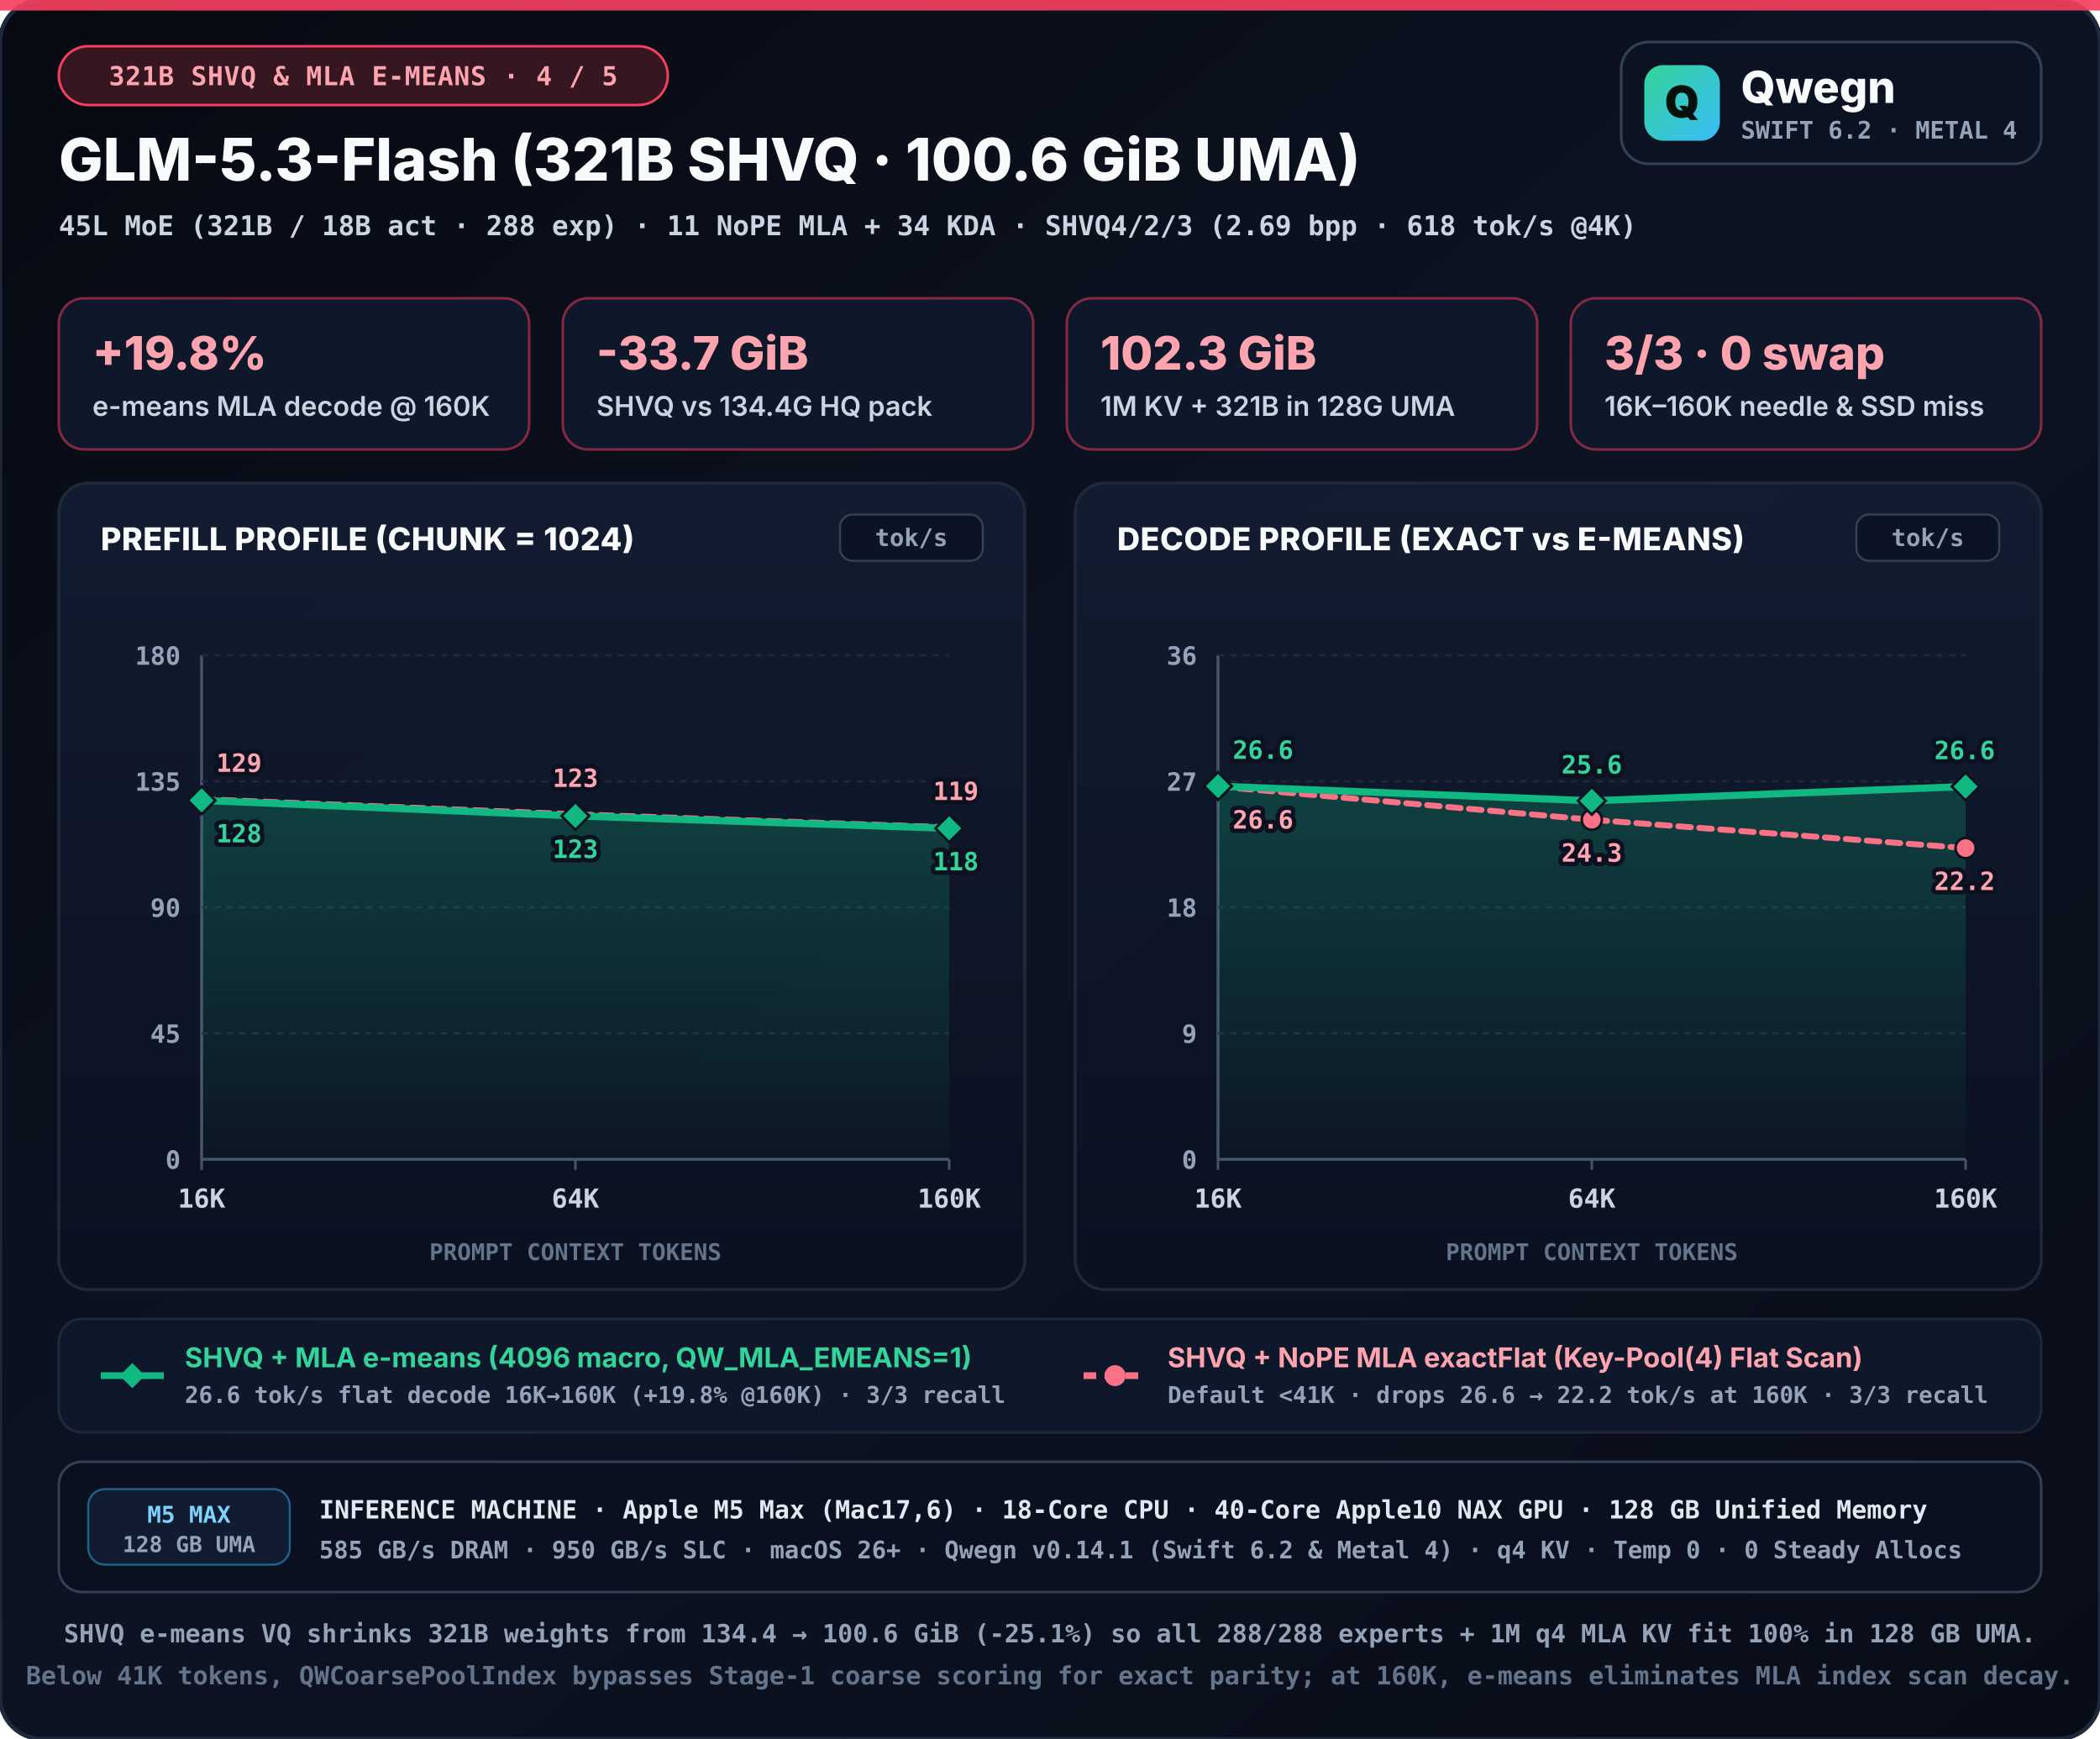
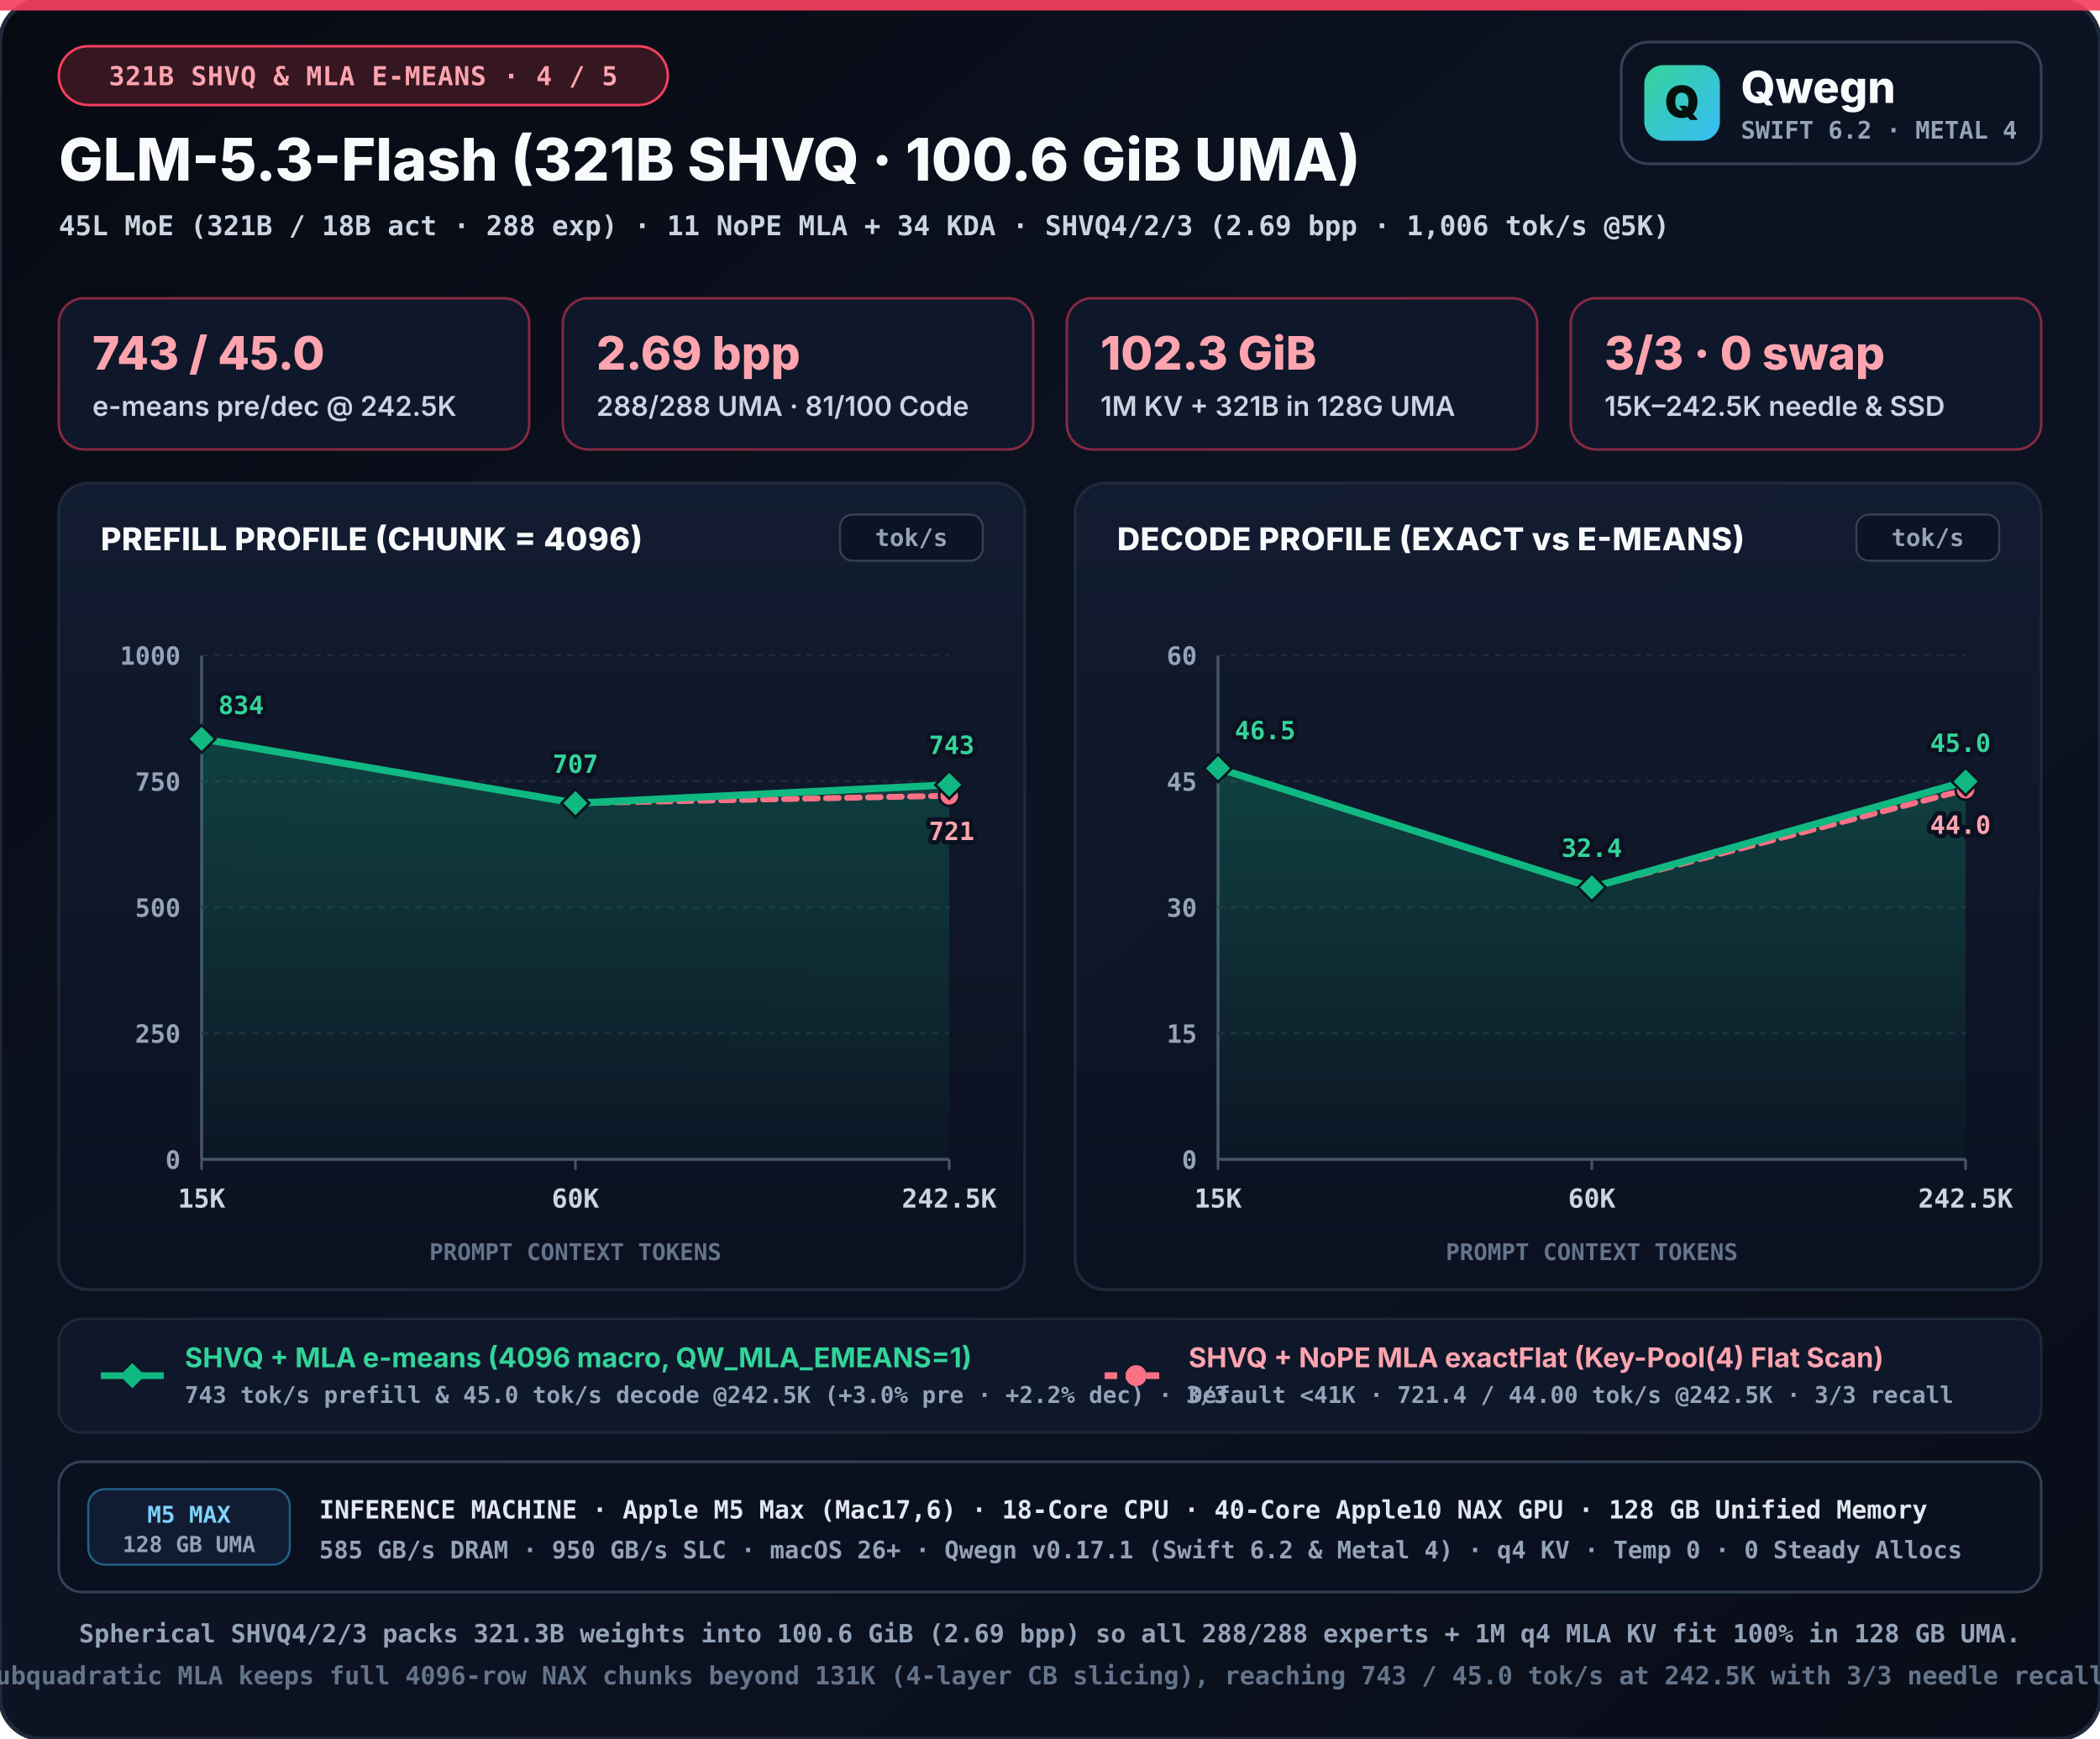
<svg xmlns="http://www.w3.org/2000/svg" viewBox="0 0 1000 828" width="1000" height="828">
  <defs>
    <linearGradient id="bg" x1="0" y1="0" x2="1" y2="1">
      <stop offset="0" stop-color="#070a12" />
      <stop offset="0.5" stop-color="#0d1323" />
      <stop offset="1" stop-color="#090d18" />
    </linearGradient>
    <linearGradient id="card" x1="0" y1="0" x2="0" y2="1">
      <stop offset="0" stop-color="#131c31" stop-opacity="0.96" />
      <stop offset="1" stop-color="#0b1120" stop-opacity="0.98" />
    </linearGradient>
    <linearGradient id="aEm" x1="0" y1="0" x2="0" y2="1">
      <stop offset="0" stop-color="#10b981" stop-opacity="0.25" />
      <stop offset="1" stop-color="#10b981" stop-opacity="0.02" />
    </linearGradient>
    <linearGradient id="aCy" x1="0" y1="0" x2="0" y2="1">
      <stop offset="0" stop-color="#38bdf8" stop-opacity="0.25" />
      <stop offset="1" stop-color="#38bdf8" stop-opacity="0.02" />
    </linearGradient>
    <linearGradient id="aPu" x1="0" y1="0" x2="0" y2="1">
      <stop offset="0" stop-color="#a855f7" stop-opacity="0.25" />
      <stop offset="1" stop-color="#a855f7" stop-opacity="0.02" />
    </linearGradient>
    <linearGradient id="aRo" x1="0" y1="0" x2="0" y2="1">
      <stop offset="0" stop-color="#f43f5e" stop-opacity="0.24" />
      <stop offset="1" stop-color="#f43f5e" stop-opacity="0.02" />
    </linearGradient>
    <linearGradient id="mark" x1="0" y1="0" x2="1" y2="1">
      <stop offset="0" stop-color="#34d399" />
      <stop offset="1" stop-color="#38bdf8" />
    </linearGradient>
  </defs>
  <style>
    svg { text-rendering: geometricPrecision; -webkit-font-smoothing: antialiased; }
    .sans { font-family: -apple-system, BlinkMacSystemFont, "SF Pro Display", "Inter", "Segoe UI", system-ui, sans-serif; }
    .mono { font-family: "SF Mono", "JetBrains Mono", Menlo, Consolas, monospace; font-weight: 600; }
  </style>
  <rect width="1000" height="828" rx="20" fill="url(#bg)" stroke="#1e293b" stroke-width="2" />
  <rect x="0" y="0" width="1000" height="5" fill="#f43f5e" opacity="0.92" />
  <g transform="translate(28, 22)">
    <rect x="0" y="0" width="290" height="28" rx="14" fill="#361620" stroke="#f43f5e" stroke-width="1.2" />
    <text x="145.0" y="18.6" text-anchor="middle" class="mono" font-size="12.5" font-weight="700" fill="#fda4af" letter-spacing="0.3">321B SHVQ &amp; MLA E-MEANS · 4 / 5</text>
    <text x="0" y="64" class="sans" font-size="28" font-weight="800" fill="#f8fafc">GLM-5.3-Flash (321B SHVQ · 100.6 GiB UMA)</text>
-     <text x="0" y="90" class="mono" font-size="13" fill="#cbd5e1">45L MoE (321B / 18B act · 288 exp) · 11 NoPE MLA + 34 KDA · SHVQ4/2/3 (2.69 bpp · 618 tok/s @4K)</text>
+     <text x="0" y="90" class="mono" font-size="13" fill="#cbd5e1">45L MoE (321B / 18B act · 288 exp) · 11 NoPE MLA + 34 KDA · SHVQ4/2/3 (2.69 bpp · 1,006 tok/s @5K)</text>
  </g>
  <g transform="translate(772, 20)">
    <rect width="200" height="58" rx="13" fill="#0b1222" stroke="#334155" stroke-width="1.3" />
    <rect x="11" y="11" width="36" height="36" rx="9" fill="url(#mark)" />
    <text x="29" y="36" text-anchor="middle" class="sans" font-size="21" font-weight="900" fill="#04110c">Q</text>
    <text x="57" y="29" class="sans" font-size="21" font-weight="800" fill="#f8fafc">Qwegn</text>
    <text x="57" y="46" class="mono" font-size="11.5" font-weight="700" fill="#94a3b8">SWIFT 6.2 · METAL 4</text>
  </g>
  <g transform="translate(28, 142)">
    <rect width="224" height="72" rx="12" fill="#0f172a" stroke="#f43f5e" stroke-opacity="0.52" stroke-width="1.2" />
-     <text x="16" y="34" class="sans" font-size="22" font-weight="800" fill="#fda4af">+19.8%</text>
-     <text x="16" y="56" class="sans" font-size="13" font-weight="600" fill="#cbd5e1">e-means MLA decode @ 160K</text>
+     <text x="16" y="34" class="sans" font-size="22" font-weight="800" fill="#fda4af">743 / 45.0</text>
+     <text x="16" y="56" class="sans" font-size="13" font-weight="600" fill="#cbd5e1">e-means pre/dec @ 242.5K</text>
  </g>
  <g transform="translate(268, 142)">
    <rect width="224" height="72" rx="12" fill="#0f172a" stroke="#f43f5e" stroke-opacity="0.52" stroke-width="1.2" />
-     <text x="16" y="34" class="sans" font-size="22" font-weight="800" fill="#fda4af">-33.7 GiB</text>
-     <text x="16" y="56" class="sans" font-size="13" font-weight="600" fill="#cbd5e1">SHVQ vs 134.4G HQ pack</text>
+     <text x="16" y="34" class="sans" font-size="22" font-weight="800" fill="#fda4af">2.69 bpp</text>
+     <text x="16" y="56" class="sans" font-size="13" font-weight="600" fill="#cbd5e1">288/288 UMA · 81/100 Code</text>
  </g>
  <g transform="translate(508, 142)">
    <rect width="224" height="72" rx="12" fill="#0f172a" stroke="#f43f5e" stroke-opacity="0.52" stroke-width="1.2" />
    <text x="16" y="34" class="sans" font-size="22" font-weight="800" fill="#fda4af">102.3 GiB</text>
    <text x="16" y="56" class="sans" font-size="13" font-weight="600" fill="#cbd5e1">1M KV + 321B in 128G UMA</text>
  </g>
  <g transform="translate(748, 142)">
    <rect width="224" height="72" rx="12" fill="#0f172a" stroke="#f43f5e" stroke-opacity="0.52" stroke-width="1.2" />
    <text x="16" y="34" class="sans" font-size="22" font-weight="800" fill="#fda4af">3/3 · 0 swap</text>
-     <text x="16" y="56" class="sans" font-size="13" font-weight="600" fill="#cbd5e1">16K–160K needle &amp; SSD miss</text>
+     <text x="16" y="56" class="sans" font-size="13" font-weight="600" fill="#cbd5e1">15K–242.5K needle &amp; SSD</text>
  </g>
  <g transform="translate(28, 230)">
    <rect width="460" height="384" rx="14" fill="url(#card)" stroke="#1e293b" stroke-width="1.4" />
-     <text x="20" y="32" class="sans" font-size="15" font-weight="800" fill="#f8fafc" letter-spacing="0.2">PREFILL PROFILE (CHUNK = 1024)</text>
+     <text x="20" y="32" class="sans" font-size="15" font-weight="800" fill="#f8fafc" letter-spacing="0.2">PREFILL PROFILE (CHUNK = 4096)</text>
    <rect x="372" y="15" width="68" height="22" rx="6" fill="#0b1324" stroke="#334155" stroke-width="1" />
    <text x="406" y="30" text-anchor="middle" class="mono" font-size="11.5" fill="#94a3b8">tok/s</text>
    <line x1="68.0" y1="322.0" x2="424.0" y2="322.0" stroke="#475569" stroke-width="1.4" />
    <line x1="68.0" y1="82.0" x2="68.0" y2="322.0" stroke="#475569" stroke-width="1.4" />
    <text x="58.0" y="326.5" text-anchor="end" class="mono" font-size="12" fill="#94a3b8">0</text>
    <line x1="68.0" y1="262.0" x2="424.0" y2="262.0" stroke="#1e293b" stroke-width="1" stroke-dasharray="3 3" />
-     <text x="58.0" y="266.5" text-anchor="end" class="mono" font-size="12" fill="#94a3b8">45</text>
+     <text x="58.0" y="266.5" text-anchor="end" class="mono" font-size="12" fill="#94a3b8">250</text>
    <line x1="68.0" y1="202.0" x2="424.0" y2="202.0" stroke="#1e293b" stroke-width="1" stroke-dasharray="3 3" />
-     <text x="58.0" y="206.5" text-anchor="end" class="mono" font-size="12" fill="#94a3b8">90</text>
+     <text x="58.0" y="206.5" text-anchor="end" class="mono" font-size="12" fill="#94a3b8">500</text>
    <line x1="68.0" y1="142.0" x2="424.0" y2="142.0" stroke="#1e293b" stroke-width="1" stroke-dasharray="3 3" />
-     <text x="58.0" y="146.5" text-anchor="end" class="mono" font-size="12" fill="#94a3b8">135</text>
+     <text x="58.0" y="146.5" text-anchor="end" class="mono" font-size="12" fill="#94a3b8">750</text>
    <line x1="68.0" y1="82.0" x2="424.0" y2="82.0" stroke="#1e293b" stroke-width="1" stroke-dasharray="3 3" />
-     <text x="58.0" y="86.5" text-anchor="end" class="mono" font-size="12" fill="#94a3b8">180</text>
+     <text x="58.0" y="86.5" text-anchor="end" class="mono" font-size="12" fill="#94a3b8">1000</text>
    <line x1="68.0" y1="322.0" x2="68.0" y2="327.0" stroke="#475569" stroke-width="1.2" />
-     <text x="68.0" y="345.0" text-anchor="middle" class="mono" font-size="12.5" fill="#cbd5e1">16K</text>
+     <text x="68.0" y="345.0" text-anchor="middle" class="mono" font-size="12.5" fill="#cbd5e1">15K</text>
    <line x1="246.0" y1="322.0" x2="246.0" y2="327.0" stroke="#475569" stroke-width="1.2" />
-     <text x="246.0" y="345.0" text-anchor="middle" class="mono" font-size="12.5" fill="#cbd5e1">64K</text>
+     <text x="246.0" y="345.0" text-anchor="middle" class="mono" font-size="12.5" fill="#cbd5e1">60K</text>
    <line x1="424.0" y1="322.0" x2="424.0" y2="327.0" stroke="#475569" stroke-width="1.2" />
-     <text x="424.0" y="345.0" text-anchor="middle" class="mono" font-size="12.5" fill="#cbd5e1">160K</text>
+     <text x="424.0" y="345.0" text-anchor="middle" class="mono" font-size="12.5" fill="#cbd5e1">242.5K</text>
    <text x="246.0" y="370.0" text-anchor="middle" class="mono" font-size="11" fill="#64748b">PROMPT CONTEXT TOKENS</text>
-     <polygon points="68.0,151.1 246.0,158.5 424.0,164.4 424.0,322.0 68.0,322.0" fill="url(#aEm)" />
-     <polyline points="68.0,150.5 246.0,157.7 424.0,163.9" fill="none" stroke="#fb7185" stroke-width="2.8" stroke-linejoin="round" stroke-linecap="round" stroke-dasharray="6 4" />
-     <circle cx="68.0" cy="150.5" r="4.8" fill="#fb7185" stroke="#0b1220" stroke-width="1.2" />
-     <circle cx="246.0" cy="157.7" r="4.8" fill="#fb7185" stroke="#0b1220" stroke-width="1.2" />
-     <circle cx="424.0" cy="163.9" r="4.8" fill="#fb7185" stroke="#0b1220" stroke-width="1.2" />
-     <polyline points="68.0,151.1 246.0,158.5 424.0,164.4" fill="none" stroke="#10b981" stroke-width="3.4" stroke-linejoin="round" stroke-linecap="round" />
-     <polygon points="68.0,144.5 74.6,151.1 68.0,157.7 61.4,151.1" fill="#10b981" stroke="#0b1220" stroke-width="1.2" />
-     <polygon points="246.0,151.9 252.6,158.5 246.0,165.1 239.4,158.5" fill="#10b981" stroke="#0b1220" stroke-width="1.2" />
-     <polygon points="424.0,157.8 430.6,164.4 424.0,171.0 417.4,164.4" fill="#10b981" stroke="#0b1220" stroke-width="1.2" />
-     <text x="75.0" y="137.5" text-anchor="start" class="mono" font-size="12" font-weight="700" fill="none" stroke="#0b1120" stroke-width="4.2" stroke-linejoin="round">129</text>
-     <text x="75.0" y="137.5" text-anchor="start" class="mono" font-size="12" font-weight="700" fill="#fda4af">129</text>
-     <text x="75.0" y="171.1" text-anchor="start" class="mono" font-size="12" font-weight="800" fill="none" stroke="#0b1120" stroke-width="4.2" stroke-linejoin="round">128</text>
-     <text x="75.0" y="171.1" text-anchor="start" class="mono" font-size="12" font-weight="800" fill="#34d399">128</text>
-     <text x="246.0" y="144.7" text-anchor="middle" class="mono" font-size="12" font-weight="700" fill="none" stroke="#0b1120" stroke-width="4.2" stroke-linejoin="round">123</text>
-     <text x="246.0" y="144.7" text-anchor="middle" class="mono" font-size="12" font-weight="700" fill="#fda4af">123</text>
-     <text x="246.0" y="178.5" text-anchor="middle" class="mono" font-size="12" font-weight="800" fill="none" stroke="#0b1120" stroke-width="4.2" stroke-linejoin="round">123</text>
-     <text x="246.0" y="178.5" text-anchor="middle" class="mono" font-size="12" font-weight="800" fill="#34d399">123</text>
-     <text x="438.0" y="150.9" text-anchor="end" class="mono" font-size="12" font-weight="700" fill="none" stroke="#0b1120" stroke-width="4.2" stroke-linejoin="round">119</text>
-     <text x="438.0" y="150.9" text-anchor="end" class="mono" font-size="12" font-weight="700" fill="#fda4af">119</text>
-     <text x="438.0" y="184.4" text-anchor="end" class="mono" font-size="12" font-weight="800" fill="none" stroke="#0b1120" stroke-width="4.2" stroke-linejoin="round">118</text>
-     <text x="438.0" y="184.4" text-anchor="end" class="mono" font-size="12" font-weight="800" fill="#34d399">118</text>
+     <polygon points="68.0,121.8 246.0,152.4 424.0,143.7 424.0,322.0 68.0,322.0" fill="url(#aEm)" />
+     <polyline points="68.0,121.8 246.0,152.4 424.0,148.9" fill="none" stroke="#fb7185" stroke-width="2.8" stroke-linejoin="round" stroke-linecap="round" stroke-dasharray="6 4" />
+     <circle cx="68.0" cy="121.8" r="4.8" fill="#fb7185" stroke="#0b1220" stroke-width="1.2" />
+     <circle cx="246.0" cy="152.4" r="4.8" fill="#fb7185" stroke="#0b1220" stroke-width="1.2" />
+     <circle cx="424.0" cy="148.9" r="4.8" fill="#fb7185" stroke="#0b1220" stroke-width="1.2" />
+     <polyline points="68.0,121.8 246.0,152.4 424.0,143.7" fill="none" stroke="#10b981" stroke-width="3.4" stroke-linejoin="round" stroke-linecap="round" />
+     <polygon points="68.0,115.2 74.6,121.8 68.0,128.4 61.4,121.8" fill="#10b981" stroke="#0b1220" stroke-width="1.2" />
+     <polygon points="246.0,145.8 252.6,152.4 246.0,159.0 239.4,152.4" fill="#10b981" stroke="#0b1220" stroke-width="1.2" />
+     <polygon points="424.0,137.1 430.6,143.7 424.0,150.3 417.4,143.7" fill="#10b981" stroke="#0b1220" stroke-width="1.2" />
+     <text x="76.0" y="110.0" text-anchor="start" class="mono" font-size="12" font-weight="800" fill="none" stroke="#0b1120" stroke-width="4.2" stroke-linejoin="round">834</text>
+     <text x="76.0" y="110.0" text-anchor="start" class="mono" font-size="12" font-weight="800" fill="#34d399">834</text>
+     <text x="246.0" y="138.0" text-anchor="middle" class="mono" font-size="12" font-weight="800" fill="none" stroke="#0b1120" stroke-width="4.2" stroke-linejoin="round">707</text>
+     <text x="246.0" y="138.0" text-anchor="middle" class="mono" font-size="12" font-weight="800" fill="#34d399">707</text>
+     <text x="436.0" y="129.0" text-anchor="end" class="mono" font-size="12" font-weight="800" fill="none" stroke="#0b1120" stroke-width="4.2" stroke-linejoin="round">743</text>
+     <text x="436.0" y="129.0" text-anchor="end" class="mono" font-size="12" font-weight="800" fill="#34d399">743</text>
+     <text x="436.0" y="170.0" text-anchor="end" class="mono" font-size="12" font-weight="700" fill="none" stroke="#0b1120" stroke-width="4.2" stroke-linejoin="round">721</text>
+     <text x="436.0" y="170.0" text-anchor="end" class="mono" font-size="12" font-weight="700" fill="#fda4af">721</text>
  </g>
  <g transform="translate(512, 230)">
    <rect width="460" height="384" rx="14" fill="url(#card)" stroke="#1e293b" stroke-width="1.4" />
    <text x="20" y="32" class="sans" font-size="15" font-weight="800" fill="#f8fafc" letter-spacing="0.2">DECODE PROFILE (EXACT vs E-MEANS)</text>
    <rect x="372" y="15" width="68" height="22" rx="6" fill="#0b1324" stroke="#334155" stroke-width="1" />
    <text x="406" y="30" text-anchor="middle" class="mono" font-size="11.5" fill="#94a3b8">tok/s</text>
    <line x1="68.0" y1="322.0" x2="424.0" y2="322.0" stroke="#475569" stroke-width="1.4" />
    <line x1="68.0" y1="82.0" x2="68.0" y2="322.0" stroke="#475569" stroke-width="1.4" />
    <text x="58.0" y="326.5" text-anchor="end" class="mono" font-size="12" fill="#94a3b8">0</text>
    <line x1="68.0" y1="262.0" x2="424.0" y2="262.0" stroke="#1e293b" stroke-width="1" stroke-dasharray="3 3" />
-     <text x="58.0" y="266.5" text-anchor="end" class="mono" font-size="12" fill="#94a3b8">9</text>
+     <text x="58.0" y="266.5" text-anchor="end" class="mono" font-size="12" fill="#94a3b8">15</text>
    <line x1="68.0" y1="202.0" x2="424.0" y2="202.0" stroke="#1e293b" stroke-width="1" stroke-dasharray="3 3" />
-     <text x="58.0" y="206.5" text-anchor="end" class="mono" font-size="12" fill="#94a3b8">18</text>
+     <text x="58.0" y="206.5" text-anchor="end" class="mono" font-size="12" fill="#94a3b8">30</text>
    <line x1="68.0" y1="142.0" x2="424.0" y2="142.0" stroke="#1e293b" stroke-width="1" stroke-dasharray="3 3" />
-     <text x="58.0" y="146.5" text-anchor="end" class="mono" font-size="12" fill="#94a3b8">27</text>
+     <text x="58.0" y="146.5" text-anchor="end" class="mono" font-size="12" fill="#94a3b8">45</text>
    <line x1="68.0" y1="82.0" x2="424.0" y2="82.0" stroke="#1e293b" stroke-width="1" stroke-dasharray="3 3" />
-     <text x="58.0" y="86.5" text-anchor="end" class="mono" font-size="12" fill="#94a3b8">36</text>
+     <text x="58.0" y="86.5" text-anchor="end" class="mono" font-size="12" fill="#94a3b8">60</text>
    <line x1="68.0" y1="322.0" x2="68.0" y2="327.0" stroke="#475569" stroke-width="1.2" />
-     <text x="68.0" y="345.0" text-anchor="middle" class="mono" font-size="12.5" fill="#cbd5e1">16K</text>
+     <text x="68.0" y="345.0" text-anchor="middle" class="mono" font-size="12.5" fill="#cbd5e1">15K</text>
    <line x1="246.0" y1="322.0" x2="246.0" y2="327.0" stroke="#475569" stroke-width="1.2" />
-     <text x="246.0" y="345.0" text-anchor="middle" class="mono" font-size="12.5" fill="#cbd5e1">64K</text>
+     <text x="246.0" y="345.0" text-anchor="middle" class="mono" font-size="12.5" fill="#cbd5e1">60K</text>
    <line x1="424.0" y1="322.0" x2="424.0" y2="327.0" stroke="#475569" stroke-width="1.2" />
-     <text x="424.0" y="345.0" text-anchor="middle" class="mono" font-size="12.5" fill="#cbd5e1">160K</text>
+     <text x="424.0" y="345.0" text-anchor="middle" class="mono" font-size="12.5" fill="#cbd5e1">242.5K</text>
    <text x="246.0" y="370.0" text-anchor="middle" class="mono" font-size="11" fill="#64748b">PROMPT CONTEXT TOKENS</text>
-     <polygon points="68.0,144.3 246.0,151.3 424.0,144.5 424.0,322.0 68.0,322.0" fill="url(#aEm)" />
-     <polyline points="68.0,144.5 246.0,160.3 424.0,173.8" fill="none" stroke="#fb7185" stroke-width="2.8" stroke-linejoin="round" stroke-linecap="round" stroke-dasharray="6 4" />
-     <circle cx="68.0" cy="144.5" r="4.8" fill="#fb7185" stroke="#0b1220" stroke-width="1.2" />
-     <circle cx="246.0" cy="160.3" r="4.8" fill="#fb7185" stroke="#0b1220" stroke-width="1.2" />
-     <circle cx="424.0" cy="173.8" r="4.8" fill="#fb7185" stroke="#0b1220" stroke-width="1.2" />
-     <polyline points="68.0,144.3 246.0,151.3 424.0,144.5" fill="none" stroke="#10b981" stroke-width="3.4" stroke-linejoin="round" stroke-linecap="round" />
-     <polygon points="68.0,137.7 74.6,144.3 68.0,150.9 61.4,144.3" fill="#10b981" stroke="#0b1220" stroke-width="1.2" />
-     <polygon points="246.0,144.7 252.6,151.3 246.0,157.9 239.4,151.3" fill="#10b981" stroke="#0b1220" stroke-width="1.2" />
-     <polygon points="424.0,137.9 430.6,144.5 424.0,151.1 417.4,144.5" fill="#10b981" stroke="#0b1220" stroke-width="1.2" />
-     <text x="75.0" y="164.5" text-anchor="start" class="mono" font-size="12" font-weight="700" fill="none" stroke="#0b1120" stroke-width="4.2" stroke-linejoin="round">26.6</text>
-     <text x="75.0" y="164.5" text-anchor="start" class="mono" font-size="12" font-weight="700" fill="#fda4af">26.6</text>
-     <text x="75.0" y="131.3" text-anchor="start" class="mono" font-size="12" font-weight="800" fill="none" stroke="#0b1120" stroke-width="4.2" stroke-linejoin="round">26.6</text>
-     <text x="75.0" y="131.3" text-anchor="start" class="mono" font-size="12" font-weight="800" fill="#34d399">26.6</text>
-     <text x="246.0" y="180.3" text-anchor="middle" class="mono" font-size="12" font-weight="700" fill="none" stroke="#0b1120" stroke-width="4.2" stroke-linejoin="round">24.3</text>
-     <text x="246.0" y="180.3" text-anchor="middle" class="mono" font-size="12" font-weight="700" fill="#fda4af">24.3</text>
-     <text x="246.0" y="138.3" text-anchor="middle" class="mono" font-size="12" font-weight="800" fill="none" stroke="#0b1120" stroke-width="4.2" stroke-linejoin="round">25.6</text>
-     <text x="246.0" y="138.3" text-anchor="middle" class="mono" font-size="12" font-weight="800" fill="#34d399">25.6</text>
-     <text x="438.0" y="193.8" text-anchor="end" class="mono" font-size="12" font-weight="700" fill="none" stroke="#0b1120" stroke-width="4.2" stroke-linejoin="round">22.2</text>
-     <text x="438.0" y="193.8" text-anchor="end" class="mono" font-size="12" font-weight="700" fill="#fda4af">22.2</text>
-     <text x="438.0" y="131.5" text-anchor="end" class="mono" font-size="12" font-weight="800" fill="none" stroke="#0b1120" stroke-width="4.2" stroke-linejoin="round">26.6</text>
-     <text x="438.0" y="131.5" text-anchor="end" class="mono" font-size="12" font-weight="800" fill="#34d399">26.6</text>
+     <polygon points="68.0,135.8 246.0,192.5 424.0,142.1 424.0,322.0 68.0,322.0" fill="url(#aEm)" />
+     <polyline points="68.0,135.8 246.0,192.5 424.0,146.0" fill="none" stroke="#fb7185" stroke-width="2.8" stroke-linejoin="round" stroke-linecap="round" stroke-dasharray="6 4" />
+     <circle cx="68.0" cy="135.8" r="4.8" fill="#fb7185" stroke="#0b1220" stroke-width="1.2" />
+     <circle cx="246.0" cy="192.5" r="4.8" fill="#fb7185" stroke="#0b1220" stroke-width="1.2" />
+     <circle cx="424.0" cy="146.0" r="4.8" fill="#fb7185" stroke="#0b1220" stroke-width="1.2" />
+     <polyline points="68.0,135.8 246.0,192.5 424.0,142.1" fill="none" stroke="#10b981" stroke-width="3.4" stroke-linejoin="round" stroke-linecap="round" />
+     <polygon points="68.0,129.2 74.6,135.8 68.0,142.4 61.4,135.8" fill="#10b981" stroke="#0b1220" stroke-width="1.2" />
+     <polygon points="246.0,185.9 252.6,192.5 246.0,199.1 239.4,192.5" fill="#10b981" stroke="#0b1220" stroke-width="1.2" />
+     <polygon points="424.0,135.5 430.6,142.1 424.0,148.7 417.4,142.1" fill="#10b981" stroke="#0b1220" stroke-width="1.2" />
+     <text x="76.0" y="122.0" text-anchor="start" class="mono" font-size="12" font-weight="800" fill="none" stroke="#0b1120" stroke-width="4.2" stroke-linejoin="round">46.5</text>
+     <text x="76.0" y="122.0" text-anchor="start" class="mono" font-size="12" font-weight="800" fill="#34d399">46.5</text>
+     <text x="246.0" y="178.0" text-anchor="middle" class="mono" font-size="12" font-weight="800" fill="none" stroke="#0b1120" stroke-width="4.2" stroke-linejoin="round">32.4</text>
+     <text x="246.0" y="178.0" text-anchor="middle" class="mono" font-size="12" font-weight="800" fill="#34d399">32.4</text>
+     <text x="436.0" y="128.0" text-anchor="end" class="mono" font-size="12" font-weight="800" fill="none" stroke="#0b1120" stroke-width="4.2" stroke-linejoin="round">45.0</text>
+     <text x="436.0" y="128.0" text-anchor="end" class="mono" font-size="12" font-weight="800" fill="#34d399">45.0</text>
+     <text x="436.0" y="167.0" text-anchor="end" class="mono" font-size="12" font-weight="700" fill="none" stroke="#0b1120" stroke-width="4.2" stroke-linejoin="round">44.0</text>
+     <text x="436.0" y="167.0" text-anchor="end" class="mono" font-size="12" font-weight="700" fill="#fda4af">44.0</text>
  </g>
  <g transform="translate(28, 628)">
    <rect width="944" height="54" rx="11" fill="#0f172a" stroke="#1e293b" stroke-width="1.2" />
    <line x1="20" y1="27" x2="50" y2="27" stroke="#10b981" stroke-width="3.2" />
    <polygon points="35,21 41,27 35,33 29,27" fill="#10b981" />
    <text x="60" y="23" class="sans" font-size="13" font-weight="700" fill="#34d399">SHVQ + MLA e-means (4096 macro, QW_MLA_EMEANS=1)</text>
-     <text x="60" y="40" class="mono" font-size="11" fill="#94a3b8">26.6 tok/s flat decode 16K→160K (+19.8% @160K) · 3/3 recall</text>
-     <line x1="488" y1="27" x2="518" y2="27" stroke="#fb7185" stroke-width="3.2" stroke-dasharray="6 4" />
-     <circle cx="503" cy="27" r="5" fill="#fb7185" />
-     <text x="528" y="23" class="sans" font-size="13" font-weight="700" fill="#fda4af">SHVQ + NoPE MLA exactFlat (Key-Pool(4) Flat Scan)</text>
-     <text x="528" y="40" class="mono" font-size="11" fill="#94a3b8">Default &lt;41K · drops 26.6 → 22.2 tok/s at 160K · 3/3 recall</text>
+     <text x="60" y="40" class="mono" font-size="11" fill="#94a3b8">743 tok/s prefill &amp; 45.0 tok/s decode @242.5K (+3.0% pre · +2.2% dec) · 3/3</text>
+     <line x1="498" y1="27" x2="528" y2="27" stroke="#fb7185" stroke-width="3.2" stroke-dasharray="6 4" />
+     <circle cx="513" cy="27" r="5" fill="#fb7185" />
+     <text x="538" y="23" class="sans" font-size="13" font-weight="700" fill="#fda4af">SHVQ + NoPE MLA exactFlat (Key-Pool(4) Flat Scan)</text>
+     <text x="538" y="40" class="mono" font-size="11" fill="#94a3b8">Default &lt;41K · 721.4 / 44.00 tok/s @242.5K · 3/3 recall</text>
  </g>
  <g transform="translate(28, 696)">
    <rect width="944" height="62" rx="11" fill="#0a101f" stroke="#334155" stroke-width="1.2" />
    <rect x="14" y="13" width="96" height="36" rx="8" fill="#111c33" stroke="#38bdf8" stroke-opacity="0.45" stroke-width="1" />
    <text x="62" y="29" text-anchor="middle" class="mono" font-size="11" font-weight="800" fill="#7dd3fc">M5 MAX</text>
    <text x="62" y="43" text-anchor="middle" class="mono" font-size="10.5" fill="#94a3b8">128 GB UMA</text>
    <text x="124" y="27" class="mono" font-size="12" font-weight="700" fill="#e2e8f0">INFERENCE MACHINE · Apple M5 Max (Mac17,6) · 18-Core CPU · 40-Core Apple10 NAX GPU · 128 GB Unified Memory</text>
-     <text x="124" y="46" class="mono" font-size="11.5" fill="#94a3b8">585 GB/s DRAM · 950 GB/s SLC · macOS 26+ · Qwegn v0.14.1 (Swift 6.2 &amp; Metal 4) · q4 KV · Temp 0 · 0 Steady Allocs</text>
+     <text x="124" y="46" class="mono" font-size="11.5" fill="#94a3b8">585 GB/s DRAM · 950 GB/s SLC · macOS 26+ · Qwegn v0.17.1 (Swift 6.2 &amp; Metal 4) · q4 KV · Temp 0 · 0 Steady Allocs</text>
  </g>
-   <text x="500" y="782" text-anchor="middle" class="mono" font-size="12" fill="#94a3b8">SHVQ e-means VQ shrinks 321B weights from 134.4 → 100.6 GiB (-25.1%) so all 288/288 experts + 1M q4 MLA KV fit 100% in 128 GB UMA.</text>
-   <text x="500" y="802" text-anchor="middle" class="mono" font-size="12" fill="#64748b">Below 41K tokens, QWCoarsePoolIndex bypasses Stage-1 coarse scoring for exact parity; at 160K, e-means eliminates MLA index scan decay.</text>
+   <text x="500" y="782" text-anchor="middle" class="mono" font-size="12" fill="#94a3b8">Spherical SHVQ4/2/3 packs 321.3B weights into 100.6 GiB (2.69 bpp) so all 288/288 experts + 1M q4 MLA KV fit 100% in 128 GB UMA.</text>
+   <text x="500" y="802" text-anchor="middle" class="mono" font-size="12" fill="#64748b">Subquadratic MLA keeps full 4096-row NAX chunks beyond 131K (4-layer CB slicing), reaching 743 / 45.0 tok/s at 242.5K with 3/3 needle recall.</text>
</svg>
